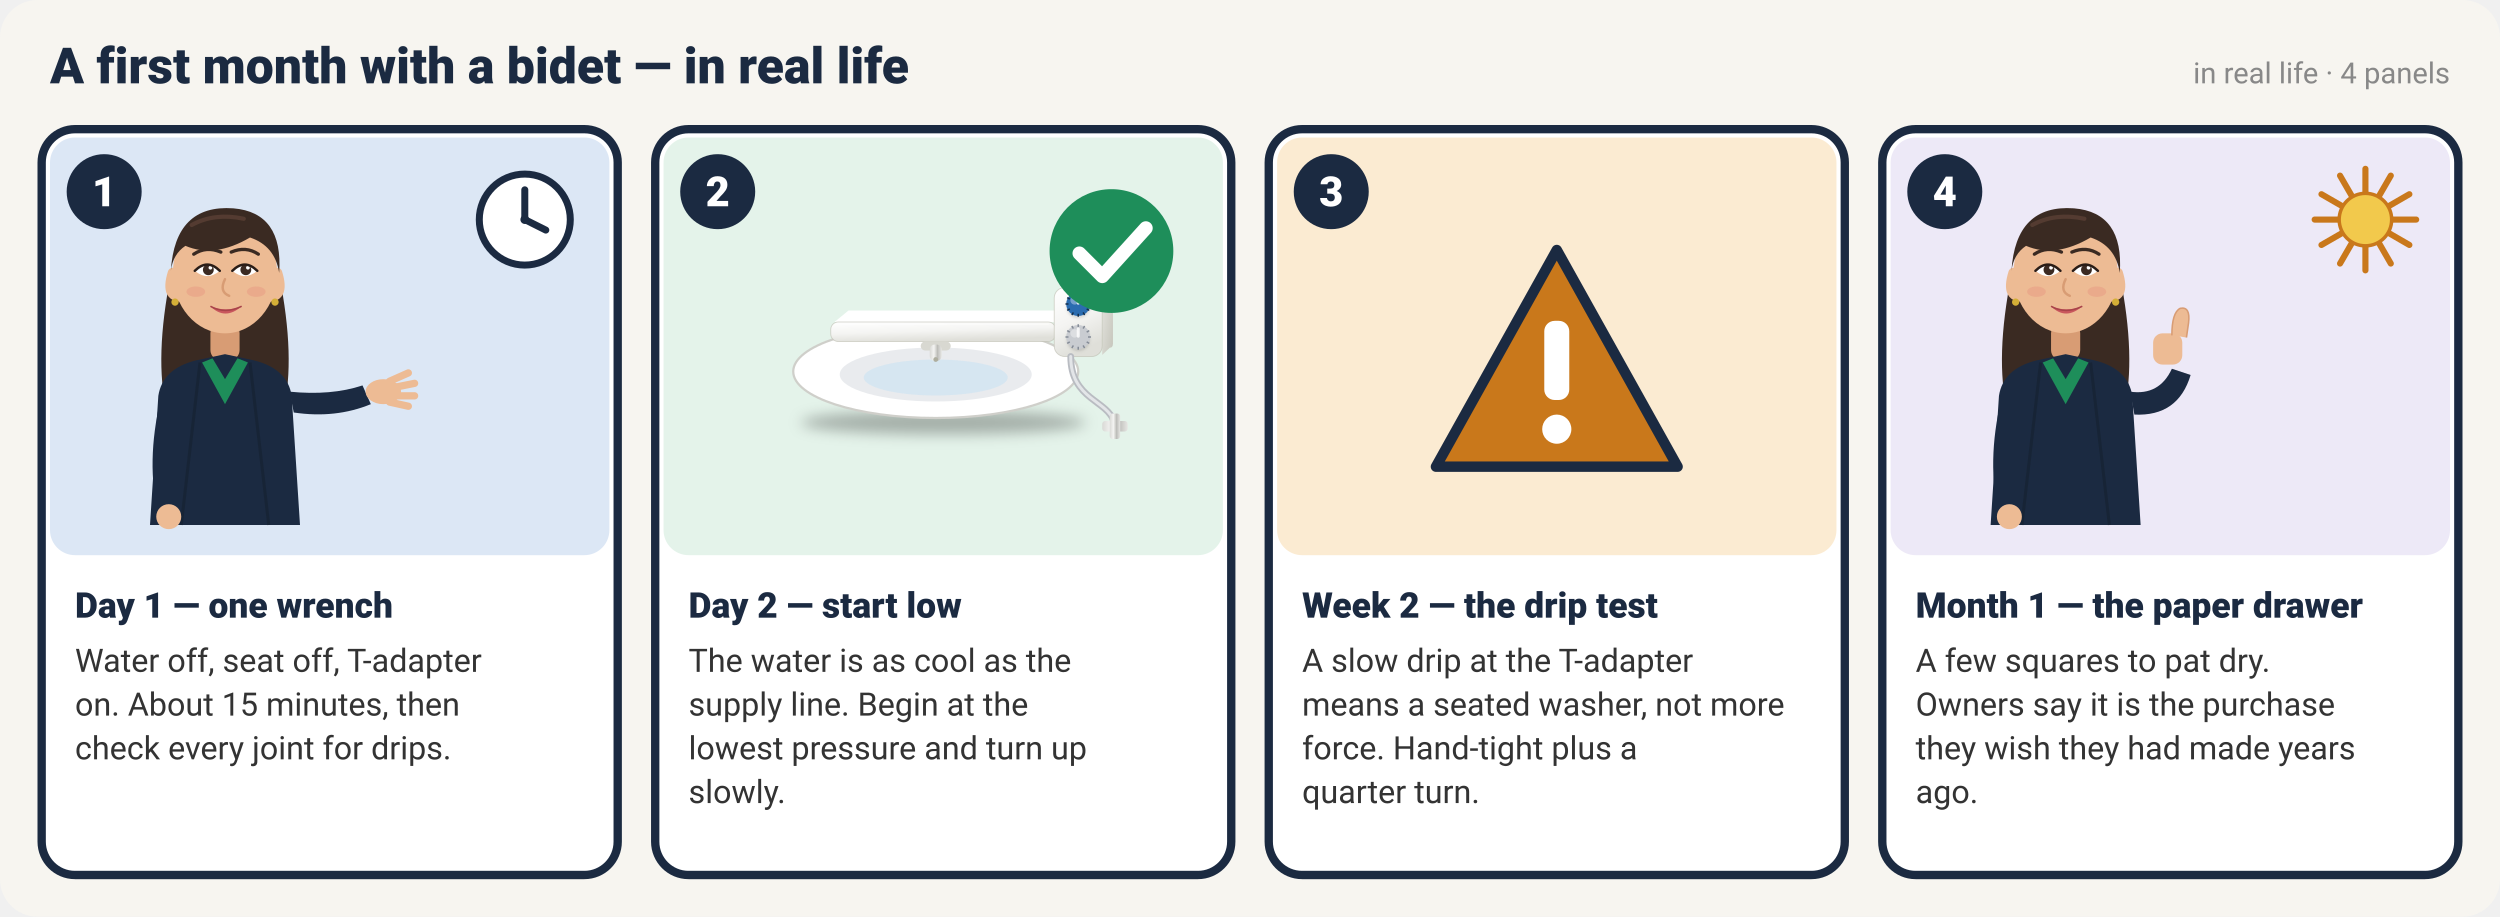
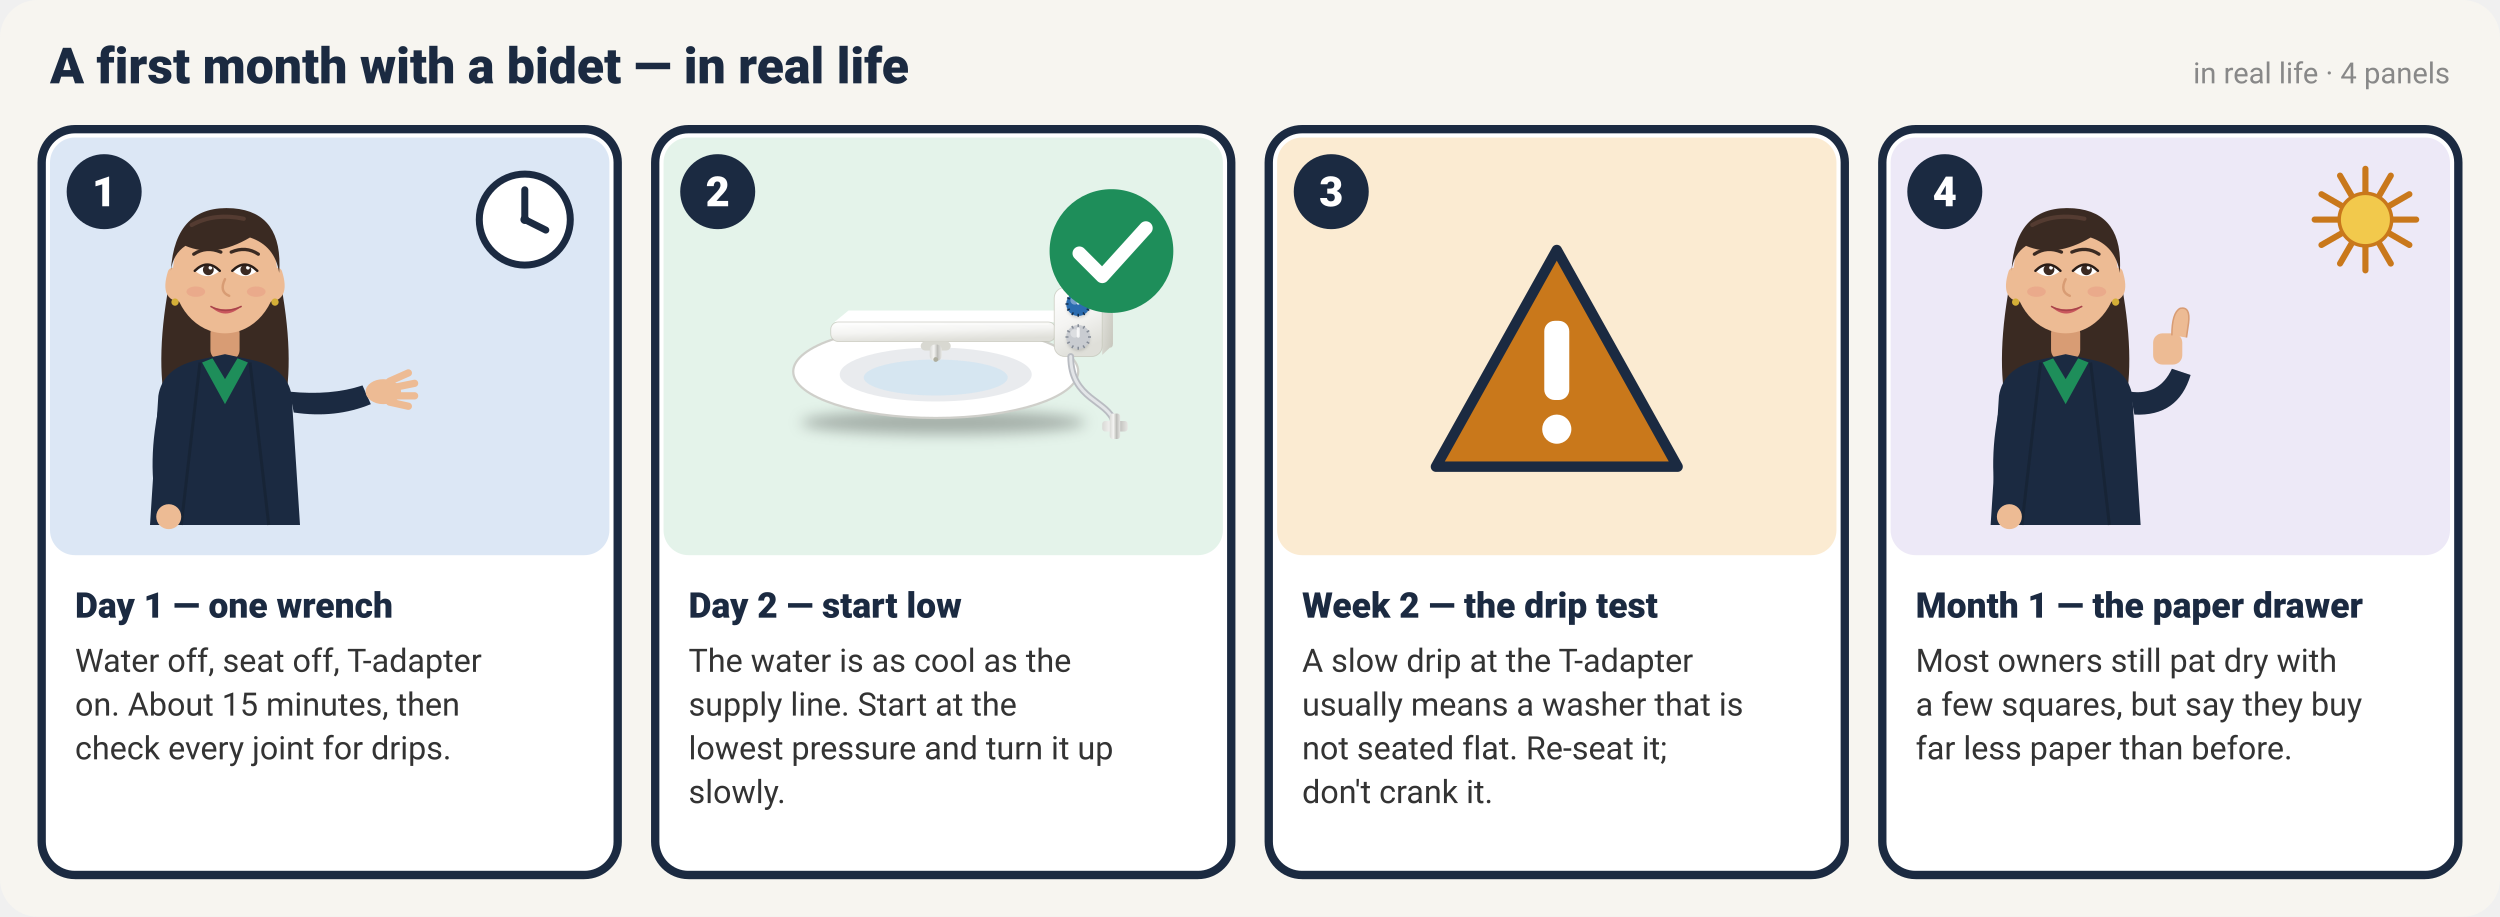
<svg xmlns="http://www.w3.org/2000/svg" viewBox="0 0 1200 440" role="img" aria-label="A first month with a bidet — in real life">
  <rect width="1200" height="440" rx="18" fill="#F7F5F0" />
  <text x="24" y="40" font-family="-apple-system,Segoe UI,Roboto,Helvetica,Arial,sans-serif" font-size="24" font-weight="800" fill="#1B2A41">A first month with a bidet — in real life</text>
  <text x="1176" y="40" text-anchor="end" font-family="-apple-system,Segoe UI,Roboto,Helvetica,Arial,sans-serif" font-size="14" fill="#888">in real life · 4 panels</text>
  <rect x="20.0" y="62" width="276.5" height="358" rx="16" fill="#fff" stroke="#1B2A41" stroke-width="4" />
  <rect x="24.0" y="66" width="268.5" height="200.48" rx="12" fill="#DCE7F5" />
  <circle cx="50.0" cy="92" r="18" fill="#1B2A41" />
  <text x="50.0" y="99" text-anchor="middle" font-family="-apple-system,Segoe UI,Roboto,Helvetica,Arial,sans-serif" font-size="20" font-weight="800" fill="#fff">1</text>
  <g transform="translate(28.0 72) scale(0.5)">
    <path d="M 108 120 Q 92 200 104 250 L 216 250 Q 228 200 212 120 Q 160 40 108 120 Z" fill="#3A2A22" />
    <rect x="146" y="166" width="28" height="36" rx="10" fill="#D89C74" />
    <path d="M 96 236 Q 100 210 132 202 L 160 196 L 188 202 Q 220 210 224 236 L 232 360 L 88 360 Z" fill="#1B2A41" />
    <path d="M 138 204 L 160 244 L 182 204 L 172 200 L 160 220 L 148 200 Z" fill="#1E8E5A" />
    <path d="M 136 204 L 118 360 M 184 204 L 202 360" stroke="#14202F" stroke-width="3" fill="none" opacity="0.6" />
    <path d="M 98 240 Q 84 300 96 350 L 116 348 Q 108 300 118 244 Z" fill="#1B2A41" />
    <circle cx="106" cy="352" r="12" fill="#EDBB94" />
    <ellipse cx="160" cy="118" rx="50" ry="58" fill="#EDBB94" />
    <path d="M 110 118 q -8 26 12 22 M 210 118 q 8 26 -12 22" stroke="#EDBB94" stroke-width="10" stroke-linecap="round" fill="none" />
    <path d="M 108 116 Q 112 52 168 56 Q 216 60 212 118 Q 208 92 184 84 Q 150 104 122 92 Q 110 100 108 116 Z" fill="#3A2A22" />
    <path d="M 128 72 Q 150 60 178 66" stroke="#5A4034" stroke-width="4" fill="none" stroke-linecap="round" opacity="0.8" />
    <path d="M 130 100 q 12 -8 26 -2 M 166 98 q 14 -6 26 2" stroke="#3A2A22" stroke-width="3.2" fill="none" stroke-linecap="round" />
    <path d="M 131 116 q 12 -12 24 0 q -12 10 -24 0 z" fill="#fff" />
    <circle cx="144" cy="115" r="5.2" fill="#3B2A22" />
    <circle cx="146" cy="113" r="1.8" fill="#fff" />
    <path d="M 131 116 q 12 -12 24 0" stroke="#2A1D17" stroke-width="2.4" fill="none" stroke-linecap="round" />
    <path d="M 167 116 q 12 -12 24 0 q -12 10 -24 0 z" fill="#fff" />
    <circle cx="180" cy="115" r="5.2" fill="#3B2A22" />
    <circle cx="182" cy="113" r="1.8" fill="#fff" />
    <path d="M 167 116 q 12 -12 24 0" stroke="#2A1D17" stroke-width="2.4" fill="none" stroke-linecap="round" />
    <path d="M 160 124 q -6 12 4 16" stroke="#D89C74" stroke-width="2.4" fill="none" stroke-linecap="round" />
    <path d="M 146 150 q 14 14 30 0 q -15 6 -30 0 z" fill="#C9575D" />
    <path d="M 146 150 q 14 8 30 0" stroke="#A8434A" stroke-width="1.5" fill="none" />
    <ellipse cx="132" cy="136" rx="9" ry="5" fill="#E58A7A" opacity="0.35" />
    <ellipse cx="190" cy="136" rx="9" ry="5" fill="#E58A7A" opacity="0.35" />
    <circle cx="112" cy="146" r="3.5" fill="#D4AF37" />
    <circle cx="208" cy="146" r="3.5" fill="#D4AF37" />
    <path d="M 222 232 Q 262 236 292 226 L 300 244 Q 266 258 226 252 Z" fill="#1B2A41" />
    <ellipse cx="312" cy="232" rx="17" ry="12" fill="#EDBB94" />
    <g stroke="#EDBB94" stroke-width="7" stroke-linecap="round">
      <path d="M 318 222 L 336 214" />
      <path d="M 322 228 L 342 224" />
      <path d="M 322 236 L 342 236" />
      <path d="M 318 242 L 336 246" />
    </g>
  </g>
  <g transform="translate(222.5 76) scale(0.42)">
    <circle cx="70" cy="70" r="52" fill="#fff" stroke="#1B2A41" stroke-width="8" />
    <path d="M 70 70 L 70 36 M 70 70 L 94 82" stroke="#1B2A41" stroke-width="8" stroke-linecap="round" />
    <circle cx="70" cy="70" r="5" fill="#1B2A41" />
  </g>
  <text x="36.0" y="296.48" font-family="-apple-system,Segoe UI,Roboto,Helvetica,Arial,sans-serif" font-size="17" font-weight="800" fill="#1B2A41">Day 1 — one wrench</text>
  <text x="36.0" y="322.48" font-family="-apple-system,Segoe UI,Roboto,Helvetica,Arial,sans-serif" font-size="15.5" fill="#333">Water off, seat off, T-adapter</text>
  <text x="36.0" y="343.48" font-family="-apple-system,Segoe UI,Roboto,Helvetica,Arial,sans-serif" font-size="15.5" fill="#333">on. About 15 minutes, then</text>
  <text x="36.0" y="364.48" font-family="-apple-system,Segoe UI,Roboto,Helvetica,Arial,sans-serif" font-size="15.5" fill="#333">check every joint for drips.</text>
  <rect x="314.5" y="62" width="276.5" height="358" rx="16" fill="#fff" stroke="#1B2A41" stroke-width="4" />
  <rect x="318.5" y="66" width="268.5" height="200.48" rx="12" fill="#E4F3EA" />
  <circle cx="344.5" cy="92" r="18" fill="#1B2A41" />
  <text x="344.5" y="99" text-anchor="middle" font-family="-apple-system,Segoe UI,Roboto,Helvetica,Arial,sans-serif" font-size="20" font-weight="800" fill="#fff">2</text>
  <g transform="translate(344.75 84) scale(0.36)">
    <defs>
      <radialGradient id="s1-bg" cx="50%" cy="38%" r="72%">
        <stop offset="0" stop-color="#ffffff" />
        <stop offset="0.7" stop-color="#f3f3f1" />
        <stop offset="1" stop-color="#e4e4e1" />
      </radialGradient>
      <filter id="s1-blur" x="-30%" y="-80%" width="160%" height="300%">
        <feGaussianBlur stdDeviation="9" />
      </filter>
      <filter id="s1-soft" x="-20%" y="-20%" width="140%" height="140%">
        <feGaussianBlur stdDeviation="2.2" />
      </filter>
      <filter id="s1-glow" x="-50%" y="-50%" width="200%" height="200%">
        <feGaussianBlur stdDeviation="5" />
      </filter>
      <linearGradient id="s1-front" x1="0" y1="0" x2="0.35" y2="1">
        <stop offset="0" stop-color="#ffffff" />
        <stop offset="0.55" stop-color="#F4F4F2" />
        <stop offset="1" stop-color="#dfdfd9" />
      </linearGradient>
      <linearGradient id="s1-side" x1="0" y1="0" x2="1" y2="1">
        <stop offset="0" stop-color="#e6e6e1" />
        <stop offset="1" stop-color="#c5c5bb" />
      </linearGradient>
      <linearGradient id="s1-top" x1="0" y1="0" x2="1" y2="1">
        <stop offset="0" stop-color="#ffffff" />
        <stop offset="1" stop-color="#ffffff" />
      </linearGradient>
      <radialGradient id="s1-dome" cx="38%" cy="32%" r="75%">
        <stop offset="0" stop-color="#ffffff" />
        <stop offset="0.6" stop-color="#F4F4F2" />
        <stop offset="1" stop-color="#d3d3cb" />
      </radialGradient>
      <linearGradient id="s1-gloss" x1="0" y1="0" x2="1" y2="1">
        <stop offset="0" stop-color="#ffffff" stop-opacity="0.55" />
        <stop offset="0.5" stop-color="#ffffff" stop-opacity="0.05" />
        <stop offset="1" stop-color="#ffffff" stop-opacity="0" />
      </linearGradient>
      <linearGradient id="s1-screen" x1="0" y1="0" x2="1" y2="1">
        <stop offset="0" stop-color="#1d2a3a" />
        <stop offset="1" stop-color="#060a10" />
      </linearGradient>
      <linearGradient id="s1-metal" x1="0" y1="0" x2="1" y2="0">
        <stop offset="0" stop-color="#d9d9d6" />
        <stop offset="0.35" stop-color="#f4f4f2" />
        <stop offset="0.65" stop-color="#bdbdb9" />
        <stop offset="1" stop-color="#e6e6e3" />
      </linearGradient>
      <linearGradient id="s1-accent" x1="0" y1="0" x2="0" y2="1">
        <stop offset="0" stop-color="#5392d5" />
        <stop offset="1" stop-color="#1f4e7f" />
      </linearGradient>
      <linearGradient id="s1-lens" x1="0" y1="0" x2="1" y2="1">
        <stop offset="0" stop-color="#5a6470" />
        <stop offset="0.45" stop-color="#1c2129" />
        <stop offset="0.55" stop-color="#2b323c" />
        <stop offset="1" stop-color="#0c0f14" />
      </linearGradient>
    </defs>
    <ellipse cx="300" cy="330" rx="190" ry="16" fill="#000" opacity="0.28" filter="url(#s1-blur)" />
    <ellipse cx="290" cy="262" rx="190" ry="62" fill="#ffffff" stroke="#cfcfca" stroke-width="3" />
    <ellipse cx="290" cy="266" rx="128" ry="36" fill="#e9ebee" />
    <ellipse cx="290" cy="270" rx="96" ry="24" fill="#cfe4f2" opacity="0.7" />
    <path d="M 450 200.0 L 468.7 184.7 L 468.7 202.7 Q 468.7 206.7 465.7 206.7 L 450 220.5 Z" fill="url(#s1-side)" />
    <path d="M 155.0 196 L 173.7 180.7 L 465.7 180.7 Q 468.7 180.7 468.7 184.7 L 450 200.0 Q 450 196 445.0 196 Z" fill="url(#s1-top)" />
    <rect x="150" y="196" width="300" height="26" rx="10" fill="url(#s1-front)" />
    <rect x="150" y="196" width="300" height="26" rx="10" fill="none" stroke="#babaad" stroke-width="1.2" opacity="0.6" />
    <path d="M 160 199 L 440 199" stroke="#fff" stroke-opacity="0.35" stroke-width="2" stroke-linecap="round" />
    <rect x="270" y="222" width="40" height="12" rx="6" fill="#d8d8d1" />
    <rect x="282" y="226" width="16" height="22" rx="7" fill="url(#s1-metal)" />
    <circle cx="290" cy="246" r="3.2" fill="#aeae9f" />
    <path d="M 512 155.6 L 526.3 143.9 L 526.3 224.7 Q 526.3 230.3 522.1 230.3 L 512 239.9 Z" fill="url(#s1-side)" />
    <path d="M 455.0 150 L 469.3 138.3 L 522.1 138.3 Q 526.3 138.3 526.3 143.9 L 512 155.6 Q 512 150 505.0 150 Z" fill="url(#s1-top)" />
    <rect x="448" y="150" width="64" height="92" rx="14" fill="url(#s1-front)" />
    <rect x="448" y="150" width="64" height="92" rx="14" fill="none" stroke="#babaad" stroke-width="1.2" opacity="0.6" />
    <path d="M 462 153 L 498 153" stroke="#fff" stroke-opacity="0.35" stroke-width="2" stroke-linecap="round" />
    <circle cx="480" cy="175" r="16" fill="#000" opacity="0.12" filter="url(#s1-soft)" />
    <circle cx="480" cy="172" r="16" fill="#2B6CB0" />
    <line x1="493.0" y1="172.0" x2="497.0" y2="172.0" stroke="#122d4a" stroke-width="2" />
    <line x1="491.258" y1="178.5" x2="494.722" y2="180.5" stroke="#122d4a" stroke-width="2" />
    <line x1="486.5" y1="183.258" x2="488.5" y2="186.722" stroke="#122d4a" stroke-width="2" />
    <line x1="480" y1="185" x2="480" y2="189" stroke="#122d4a" stroke-width="2" />
    <line x1="473.5" y1="183.258" x2="471.5" y2="186.722" stroke="#122d4a" stroke-width="2" />
    <line x1="468.742" y1="178.5" x2="465.278" y2="180.5" stroke="#122d4a" stroke-width="2" />
    <line x1="467" y1="172" x2="463" y2="172" stroke="#122d4a" stroke-width="2" />
    <line x1="468.742" y1="165.5" x2="465.278" y2="163.5" stroke="#122d4a" stroke-width="2" />
    <line x1="473.5" y1="160.742" x2="471.5" y2="157.277" stroke="#122d4a" stroke-width="2" />
    <line x1="480" y1="159" x2="480" y2="155" stroke="#122d4a" stroke-width="2" />
    <line x1="486.5" y1="160.742" x2="488.5" y2="157.278" stroke="#122d4a" stroke-width="2" />
    <line x1="491.258" y1="165.5" x2="494.723" y2="163.5" stroke="#122d4a" stroke-width="2" />
    <circle cx="475.2" cy="167.2" r="5.6" fill="#fff" opacity="0.35" />
    <rect x="478" y="159" width="4" height="14" rx="2" fill="#fff" opacity="0.8" />
    <circle cx="480" cy="219" r="16" fill="#000" opacity="0.12" filter="url(#s1-soft)" />
    <circle cx="480" cy="216" r="16" fill="#C9CCD1" />
    <line x1="493.0" y1="216.0" x2="497.0" y2="216.0" stroke="#848b96" stroke-width="2" />
    <line x1="491.258" y1="222.5" x2="494.722" y2="224.5" stroke="#848b96" stroke-width="2" />
    <line x1="486.5" y1="227.258" x2="488.5" y2="230.722" stroke="#848b96" stroke-width="2" />
    <line x1="480" y1="229" x2="480" y2="233" stroke="#848b96" stroke-width="2" />
    <line x1="473.5" y1="227.258" x2="471.5" y2="230.722" stroke="#848b96" stroke-width="2" />
    <line x1="468.742" y1="222.5" x2="465.278" y2="224.5" stroke="#848b96" stroke-width="2" />
    <line x1="467" y1="216" x2="463" y2="216" stroke="#848b96" stroke-width="2" />
    <line x1="468.742" y1="209.5" x2="465.278" y2="207.5" stroke="#848b96" stroke-width="2" />
    <line x1="473.5" y1="204.742" x2="471.5" y2="201.277" stroke="#848b96" stroke-width="2" />
    <line x1="480" y1="203" x2="480" y2="199" stroke="#848b96" stroke-width="2" />
    <line x1="486.5" y1="204.742" x2="488.5" y2="201.278" stroke="#848b96" stroke-width="2" />
    <line x1="491.258" y1="209.5" x2="494.723" y2="207.5" stroke="#848b96" stroke-width="2" />
    <circle cx="475.2" cy="211.2" r="5.6" fill="#fff" opacity="0.35" />
    <rect x="478" y="203" width="4" height="14" rx="2" fill="#fff" opacity="0.8" />
    <path d="M 470 242 C 470 300, 520 300, 528 330" fill="none" stroke="#b9bcc2" stroke-width="9" stroke-linecap="round" />
    <path d="M 470 242 C 470 300, 520 300, 528 330" fill="none" stroke="#e3e5e8" stroke-width="4" stroke-linecap="round" />
    <rect x="512" y="328" width="34" height="14" rx="4" fill="url(#s1-metal)" />
    <rect x="522" y="318" width="14" height="34" rx="4" fill="url(#s1-metal)" />
  </g>
  <g transform="translate(495.0 82) scale(0.55)">
    <circle cx="70" cy="70" r="54" fill="#1E8E5A" />
    <path d="M 42 72 L 62 92 L 100 50" fill="none" stroke="#fff" stroke-width="12" stroke-linecap="round" stroke-linejoin="round" />
  </g>
  <text x="330.5" y="296.48" font-family="-apple-system,Segoe UI,Roboto,Helvetica,Arial,sans-serif" font-size="17" font-weight="800" fill="#1B2A41">Day 2 — start low</text>
  <text x="330.5" y="322.48" font-family="-apple-system,Segoe UI,Roboto,Helvetica,Arial,sans-serif" font-size="15.5" fill="#333">The water is as cool as the</text>
-   <text x="330.5" y="343.48" font-family="-apple-system,Segoe UI,Roboto,Helvetica,Arial,sans-serif" font-size="15.5" fill="#333">supply line. Begin at the</text>
-   <text x="330.5" y="364.48" font-family="-apple-system,Segoe UI,Roboto,Helvetica,Arial,sans-serif" font-size="15.5" fill="#333">lowest pressure and turn up</text>
+   <text x="330.5" y="343.48" font-family="-apple-system,Segoe UI,Roboto,Helvetica,Arial,sans-serif" font-size="15.5" fill="#333">supply line. Start at the</text>
+   <text x="330.5" y="364.48" font-family="-apple-system,Segoe UI,Roboto,Helvetica,Arial,sans-serif" font-size="15.5" fill="#333">lowest pressure and turn it up</text>
  <text x="330.5" y="385.48" font-family="-apple-system,Segoe UI,Roboto,Helvetica,Arial,sans-serif" font-size="15.5" fill="#333">slowly.</text>
  <rect x="609.0" y="62" width="276.5" height="358" rx="16" fill="#fff" stroke="#1B2A41" stroke-width="4" />
  <rect x="613.0" y="66" width="268.5" height="200.48" rx="12" fill="#FBEBD2" />
  <circle cx="639.0" cy="92" r="18" fill="#1B2A41" />
  <text x="639.0" y="99" text-anchor="middle" font-family="-apple-system,Segoe UI,Roboto,Helvetica,Arial,sans-serif" font-size="20" font-weight="800" fill="#fff">3</text>
  <g transform="translate(677.25 106) scale(1.0)">
    <path d="M 70 14 L 128 118 H 12 Z" fill="#C9781B" stroke="#1B2A41" stroke-width="5" stroke-linejoin="round" />
    <rect x="64" y="48" width="12" height="38" rx="5" fill="#fff" />
    <circle cx="70" cy="100" r="7" fill="#fff" />
  </g>
  <text x="625.0" y="296.48" font-family="-apple-system,Segoe UI,Roboto,Helvetica,Arial,sans-serif" font-size="17" font-weight="800" fill="#1B2A41">Week 2 — the drip test</text>
  <text x="625.0" y="322.48" font-family="-apple-system,Segoe UI,Roboto,Helvetica,Arial,sans-serif" font-size="15.5" fill="#333">A slow drip at the T-adapter</text>
-   <text x="625.0" y="343.48" font-family="-apple-system,Segoe UI,Roboto,Helvetica,Arial,sans-serif" font-size="15.5" fill="#333">means a seated washer, not more</text>
-   <text x="625.0" y="364.48" font-family="-apple-system,Segoe UI,Roboto,Helvetica,Arial,sans-serif" font-size="15.5" fill="#333">force. Hand-tight plus a</text>
-   <text x="625.0" y="385.48" font-family="-apple-system,Segoe UI,Roboto,Helvetica,Arial,sans-serif" font-size="15.5" fill="#333">quarter turn.</text>
+   <text x="625.0" y="343.48" font-family="-apple-system,Segoe UI,Roboto,Helvetica,Arial,sans-serif" font-size="15.5" fill="#333">usually means a washer that is</text>
+   <text x="625.0" y="364.48" font-family="-apple-system,Segoe UI,Roboto,Helvetica,Arial,sans-serif" font-size="15.5" fill="#333">not seated flat. Re-seat it;</text>
+   <text x="625.0" y="385.48" font-family="-apple-system,Segoe UI,Roboto,Helvetica,Arial,sans-serif" font-size="15.5" fill="#333">don't crank it.</text>
  <rect x="903.5" y="62" width="276.5" height="358" rx="16" fill="#fff" stroke="#1B2A41" stroke-width="4" />
  <rect x="907.5" y="66" width="268.5" height="200.48" rx="12" fill="#EDE9F7" />
  <circle cx="933.5" cy="92" r="18" fill="#1B2A41" />
  <text x="933.5" y="99" text-anchor="middle" font-family="-apple-system,Segoe UI,Roboto,Helvetica,Arial,sans-serif" font-size="20" font-weight="800" fill="#fff">4</text>
  <g transform="translate(911.5 72) scale(0.5)">
    <path d="M 108 120 Q 92 200 104 250 L 216 250 Q 228 200 212 120 Q 160 40 108 120 Z" fill="#3A2A22" />
    <rect x="146" y="166" width="28" height="36" rx="10" fill="#D89C74" />
    <path d="M 96 236 Q 100 210 132 202 L 160 196 L 188 202 Q 220 210 224 236 L 232 360 L 88 360 Z" fill="#1B2A41" />
    <path d="M 138 204 L 160 244 L 182 204 L 172 200 L 160 220 L 148 200 Z" fill="#1E8E5A" />
    <path d="M 136 204 L 118 360 M 184 204 L 202 360" stroke="#14202F" stroke-width="3" fill="none" opacity="0.6" />
    <path d="M 98 240 Q 84 300 96 350 L 116 348 Q 108 300 118 244 Z" fill="#1B2A41" />
    <circle cx="106" cy="352" r="12" fill="#EDBB94" />
    <ellipse cx="160" cy="118" rx="50" ry="58" fill="#EDBB94" />
    <path d="M 110 118 q -8 26 12 22 M 210 118 q 8 26 -12 22" stroke="#EDBB94" stroke-width="10" stroke-linecap="round" fill="none" />
    <path d="M 108 116 Q 112 52 168 56 Q 216 60 212 118 Q 208 92 184 84 Q 150 104 122 92 Q 110 100 108 116 Z" fill="#3A2A22" />
    <path d="M 128 72 Q 150 60 178 66" stroke="#5A4034" stroke-width="4" fill="none" stroke-linecap="round" opacity="0.8" />
    <path d="M 130 100 q 12 -8 26 -2 M 166 98 q 14 -6 26 2" stroke="#3A2A22" stroke-width="3.2" fill="none" stroke-linecap="round" />
    <path d="M 131 116 q 12 -12 24 0 q -12 10 -24 0 z" fill="#fff" />
    <circle cx="144" cy="115" r="5.2" fill="#3B2A22" />
    <circle cx="146" cy="113" r="1.8" fill="#fff" />
    <path d="M 131 116 q 12 -12 24 0" stroke="#2A1D17" stroke-width="2.4" fill="none" stroke-linecap="round" />
    <path d="M 167 116 q 12 -12 24 0 q -12 10 -24 0 z" fill="#fff" />
    <circle cx="180" cy="115" r="5.2" fill="#3B2A22" />
    <circle cx="182" cy="113" r="1.8" fill="#fff" />
    <path d="M 167 116 q 12 -12 24 0" stroke="#2A1D17" stroke-width="2.4" fill="none" stroke-linecap="round" />
    <path d="M 160 124 q -6 12 4 16" stroke="#D89C74" stroke-width="2.4" fill="none" stroke-linecap="round" />
    <path d="M 146 150 q 14 14 30 0 q -15 6 -30 0 z" fill="#C9575D" />
    <path d="M 146 150 q 14 8 30 0" stroke="#A8434A" stroke-width="1.5" fill="none" />
    <ellipse cx="132" cy="136" rx="9" ry="5" fill="#E58A7A" opacity="0.35" />
    <ellipse cx="190" cy="136" rx="9" ry="5" fill="#E58A7A" opacity="0.35" />
    <circle cx="112" cy="146" r="3.5" fill="#D4AF37" />
    <circle cx="208" cy="146" r="3.5" fill="#D4AF37" />
    <path d="M 222 232 Q 250 236 262 210 L 280 216 Q 268 256 226 254 Z" fill="#1B2A41" />
    <rect x="244" y="176" width="28" height="30" rx="9" fill="#EDBB94" />
    <path d="M 262 178 q 0 -22 8 -26 q 10 -2 8 14 l -2 14" fill="#EDBB94" stroke="#D89C74" stroke-width="1.5" />
  </g>
  <g transform="translate(1106.0 76) scale(0.42)">
    <line x1="70" y1="70" x2="128.0" y2="70.0" stroke="#C9781B" stroke-width="7" stroke-linecap="round" />
    <line x1="70" y1="70" x2="120.229" y2="99" stroke="#C9781B" stroke-width="7" stroke-linecap="round" />
    <line x1="70" y1="70" x2="99" y2="120.229" stroke="#C9781B" stroke-width="7" stroke-linecap="round" />
    <line x1="70" y1="70" x2="70" y2="128" stroke="#C9781B" stroke-width="7" stroke-linecap="round" />
    <line x1="70" y1="70" x2="41" y2="120.23" stroke="#C9781B" stroke-width="7" stroke-linecap="round" />
    <line x1="70" y1="70" x2="19.771" y2="99" stroke="#C9781B" stroke-width="7" stroke-linecap="round" />
    <line x1="70" y1="70" x2="12" y2="70" stroke="#C9781B" stroke-width="7" stroke-linecap="round" />
    <line x1="70" y1="70" x2="19.77" y2="41" stroke="#C9781B" stroke-width="7" stroke-linecap="round" />
    <line x1="70" y1="70" x2="41" y2="19.771" stroke="#C9781B" stroke-width="7" stroke-linecap="round" />
    <line x1="70" y1="70" x2="70" y2="12" stroke="#C9781B" stroke-width="7" stroke-linecap="round" />
    <line x1="70" y1="70" x2="99" y2="19.77" stroke="#C9781B" stroke-width="7" stroke-linecap="round" />
    <line x1="70" y1="70" x2="120.229" y2="41" stroke="#C9781B" stroke-width="7" stroke-linecap="round" />
    <circle cx="70" cy="70" r="30" fill="#F2C94C" stroke="#C9781B" stroke-width="4" />
  </g>
  <text x="919.5" y="296.48" font-family="-apple-system,Segoe UI,Roboto,Helvetica,Arial,sans-serif" font-size="17" font-weight="800" fill="#1B2A41">Month 1 — the paper drawer</text>
-   <text x="919.5" y="322.48" font-family="-apple-system,Segoe UI,Roboto,Helvetica,Arial,sans-serif" font-size="15.5" fill="#333">A few squares to pat dry.</text>
-   <text x="919.5" y="343.48" font-family="-apple-system,Segoe UI,Roboto,Helvetica,Arial,sans-serif" font-size="15.5" fill="#333">Owners say it is the purchase</text>
-   <text x="919.5" y="364.48" font-family="-apple-system,Segoe UI,Roboto,Helvetica,Arial,sans-serif" font-size="15.5" fill="#333">they wish they had made years</text>
-   <text x="919.5" y="385.48" font-family="-apple-system,Segoe UI,Roboto,Helvetica,Arial,sans-serif" font-size="15.5" fill="#333">ago.</text>
+   <text x="919.5" y="322.48" font-family="-apple-system,Segoe UI,Roboto,Helvetica,Arial,sans-serif" font-size="15.5" fill="#333">Most owners still pat dry with</text>
+   <text x="919.5" y="343.48" font-family="-apple-system,Segoe UI,Roboto,Helvetica,Arial,sans-serif" font-size="15.5" fill="#333">a few squares, but say they buy</text>
+   <text x="919.5" y="364.48" font-family="-apple-system,Segoe UI,Roboto,Helvetica,Arial,sans-serif" font-size="15.5" fill="#333">far less paper than before.</text>
</svg>
